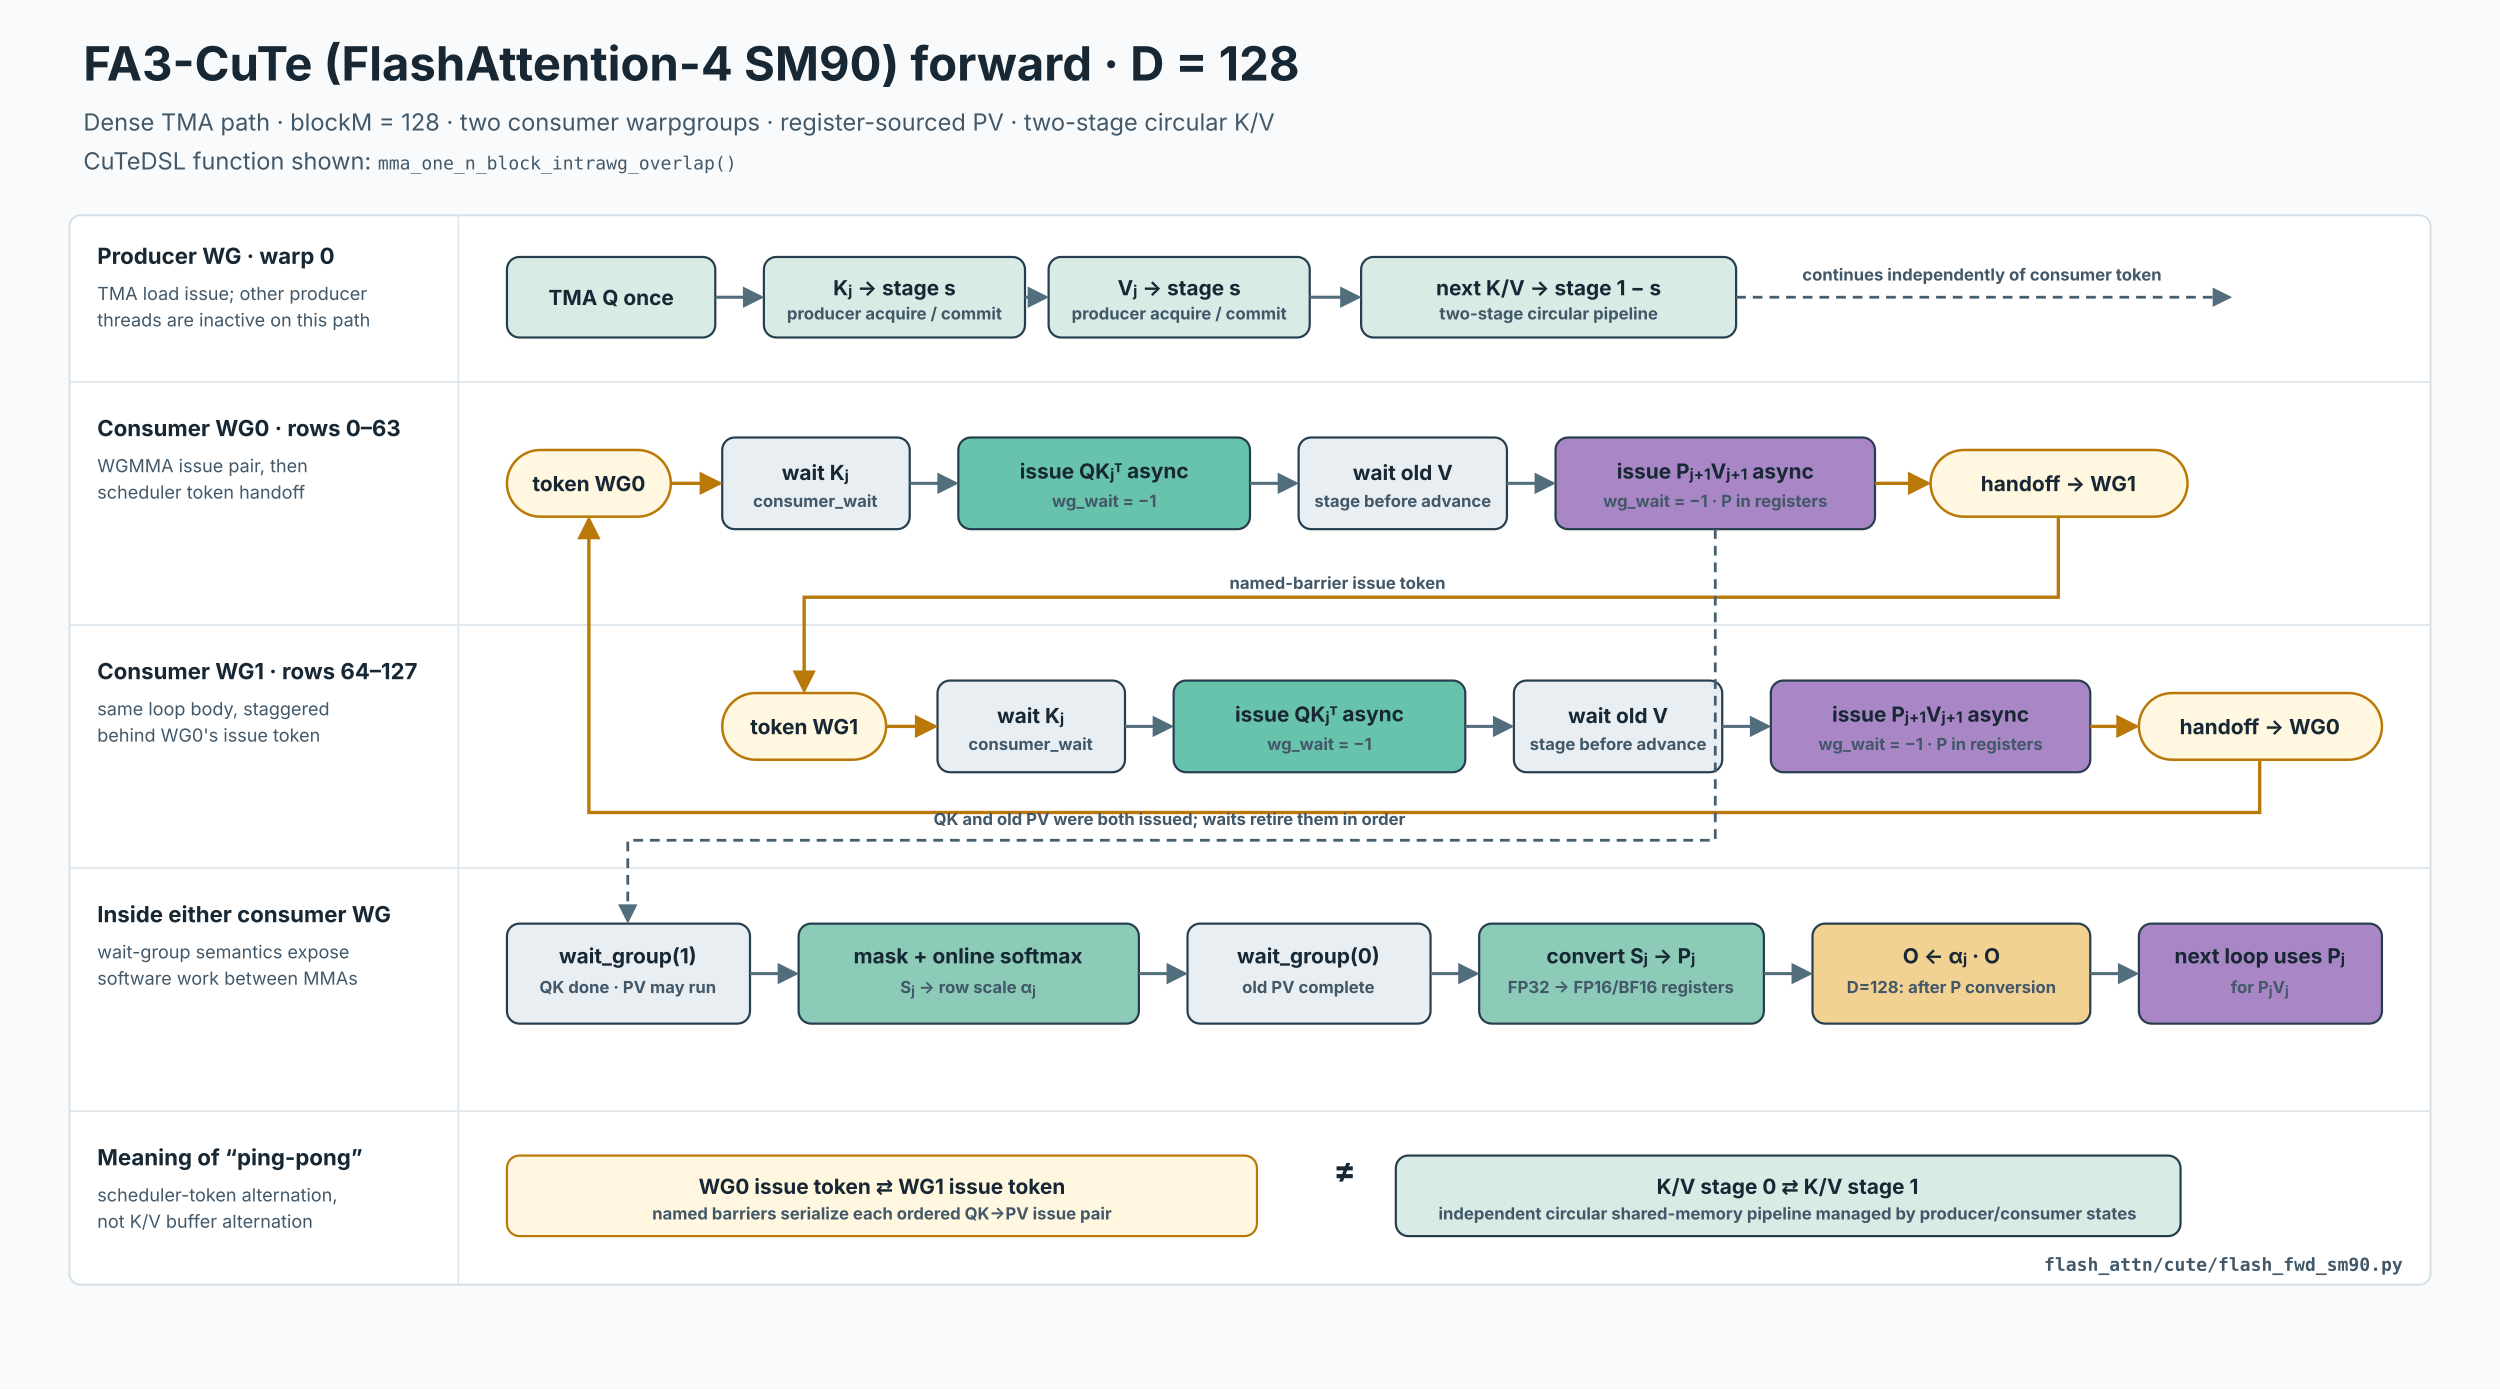
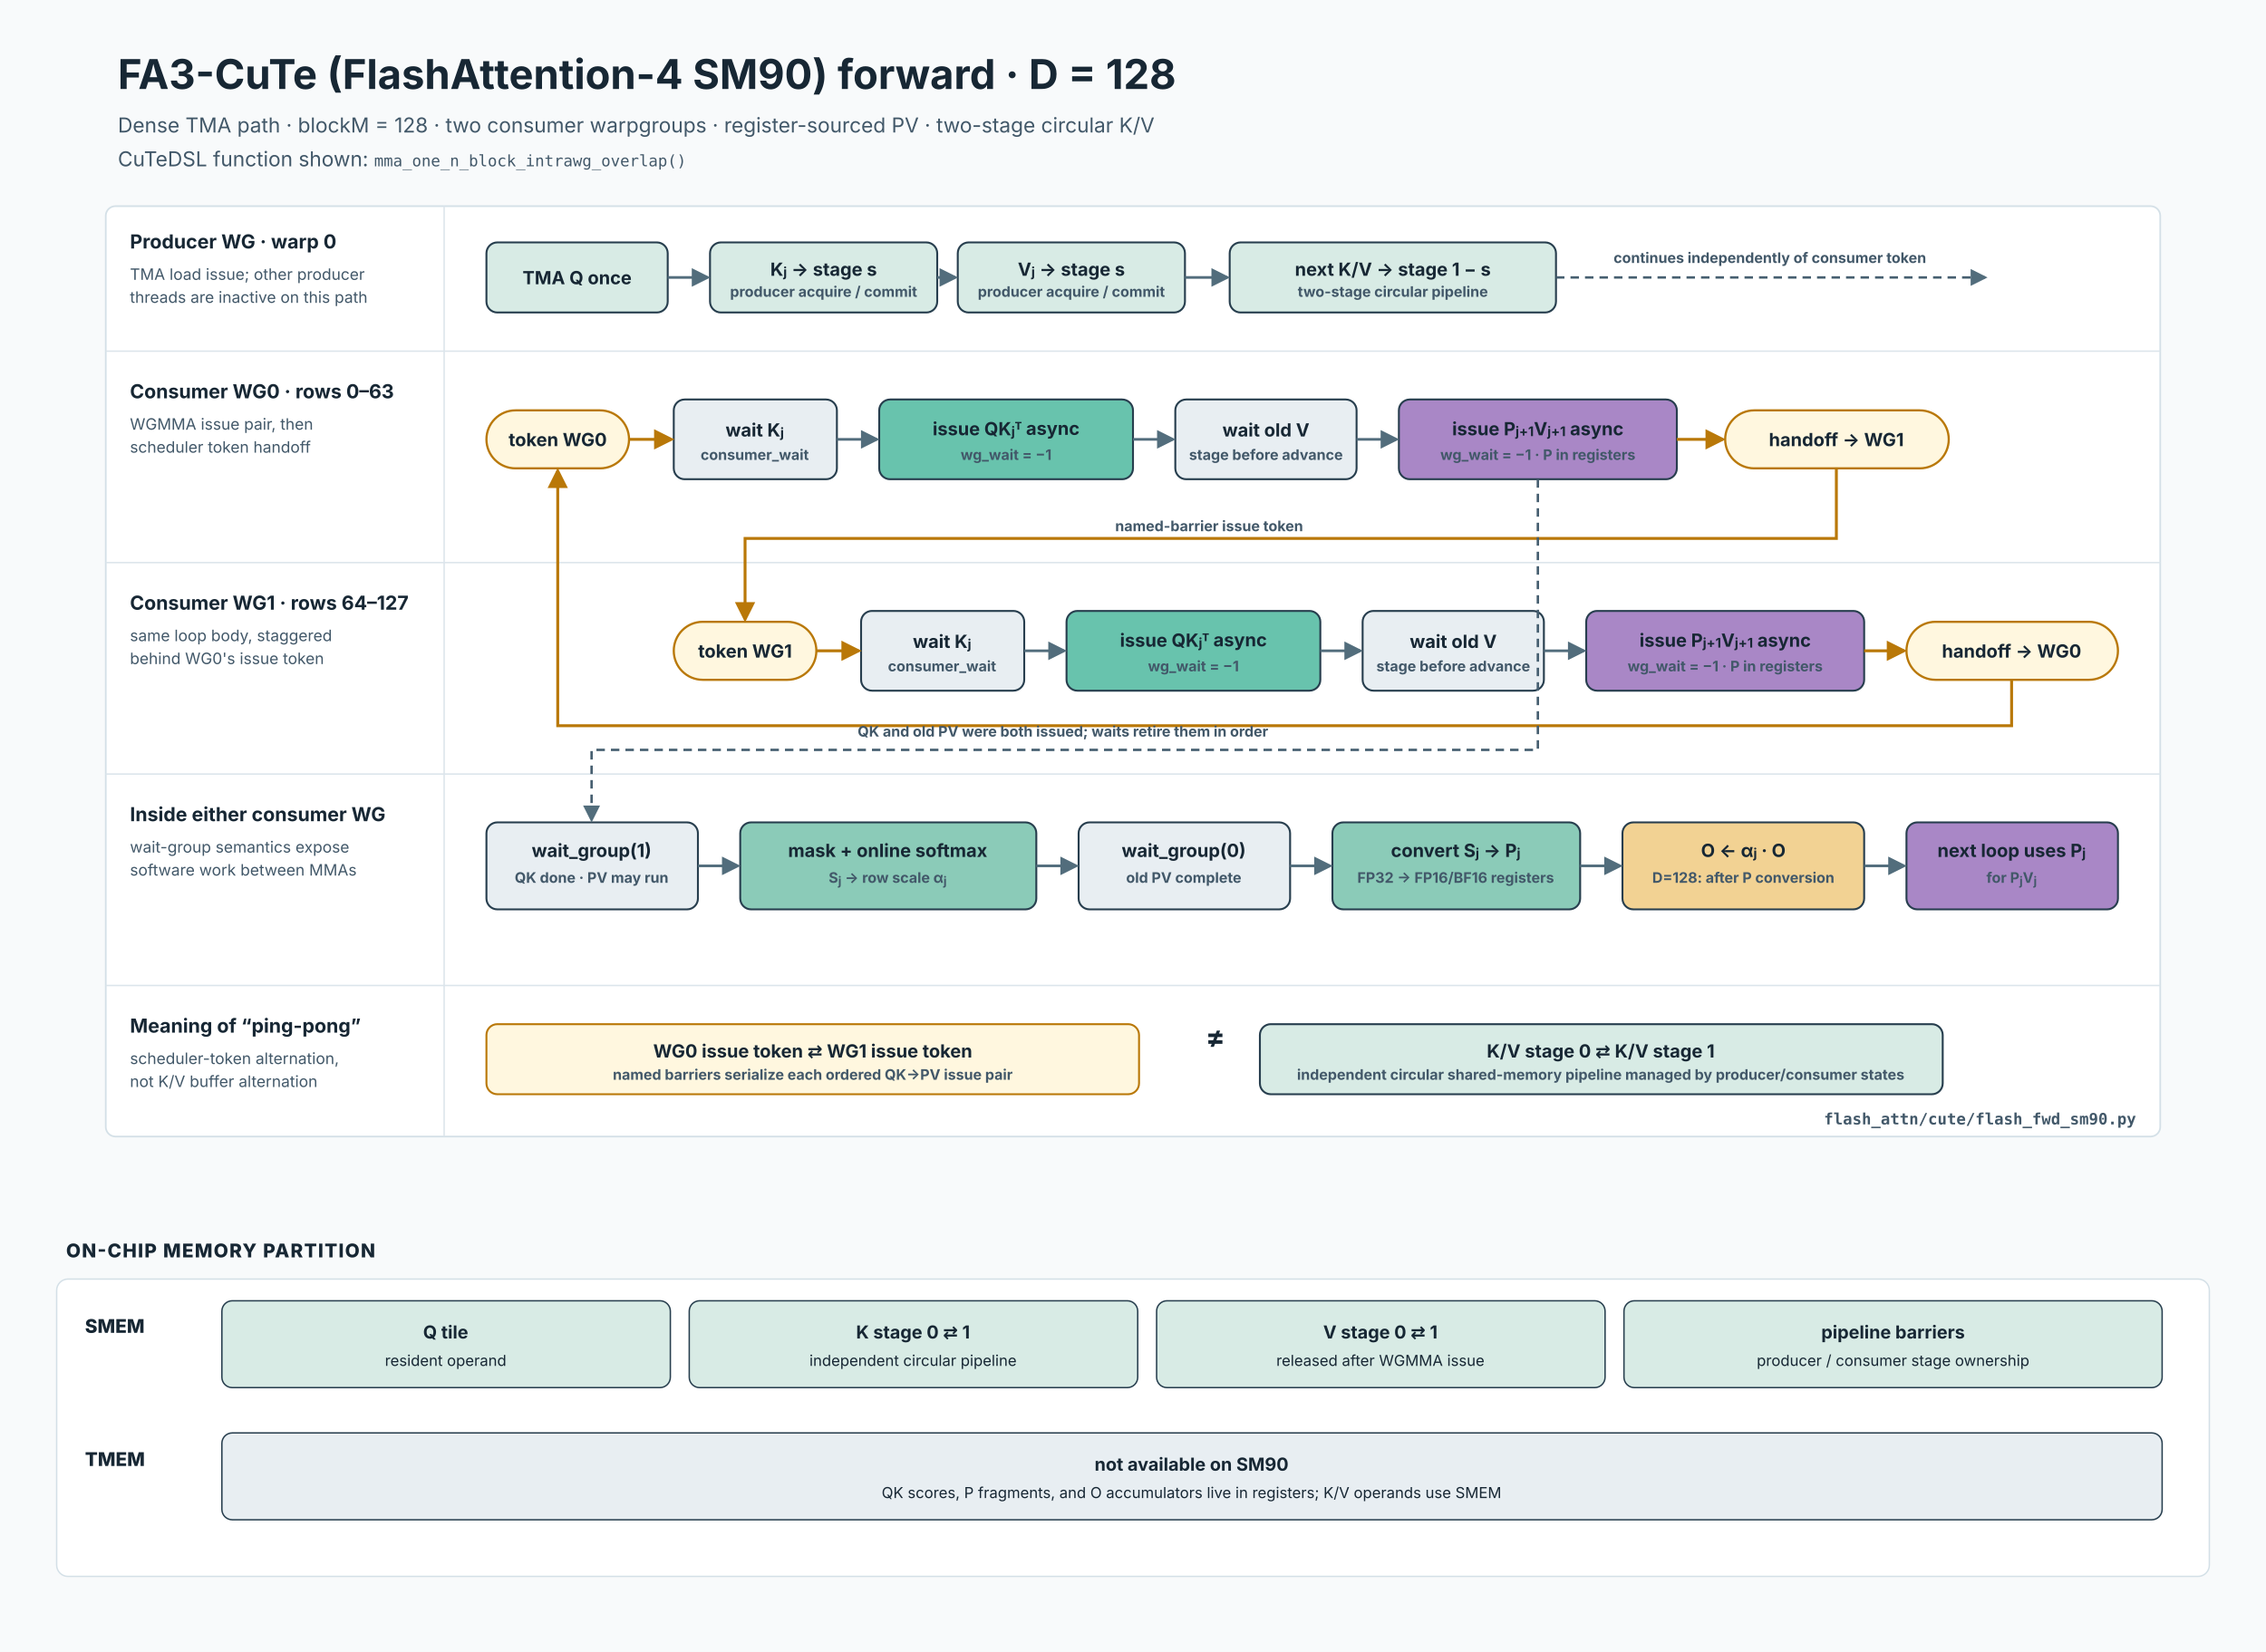
- <svg xmlns="http://www.w3.org/2000/svg" width="1800" height="1000" viewBox="0 0 1800 1000" role="img" aria-labelledby="title desc">
+ <svg xmlns="http://www.w3.org/2000/svg" width="2400" height="1750" viewBox="0 0 2400 1750" role="img" aria-labelledby="title desc">
  <defs>
    <style>
      text { font-family: Inter, ui-sans-serif, system-ui, -apple-system, BlinkMacSystemFont, "Segoe UI", sans-serif; fill: #172734; }
      .title { font-size: 34px; font-weight: 750; }
      .subtitle { font-size: 17px; fill: #425869; }
      .lane-title { font-size: 16px; font-weight: 720; }
      .lane-note { font-size: 13px; fill: #425869; }
      .box-text { font-size: 15px; font-weight: 700; text-anchor: middle; dominant-baseline: middle; }
      .small { font-size: 12px; font-weight: 650; fill: #425869; }
      .code { font-family: ui-monospace, SFMono-Regular, Menlo, Consolas, monospace; font-size: 13px; }
      .grid { stroke: #dce5eb; stroke-width: 1.2; }
      .outline { stroke: #273e4e; stroke-width: 1.6; }
      .load { fill: #d8ebe5; }
      .mma0 { fill: #68c3ad; }
      .mma1 { fill: #a987c6; }
      .soft { fill: #8bcbb8; }
      .wait { fill: #e8eef2; }
      .rescale { fill: #f2d293; }
      .token { fill: #fff7df; stroke: #b97808; stroke-width: 1.8; }
      .arrow { fill: none; stroke: #526d7c; stroke-width: 2.2; marker-end: url(#arrow); }
      .token-arrow { fill: none; stroke: #b97808; stroke-width: 2.4; marker-end: url(#arrow-token); }
      .async { fill: none; stroke: #465f70; stroke-width: 2; stroke-dasharray: 7 5; marker-end: url(#arrow); }
      .bracket { fill: none; stroke: #7b8f9c; stroke-width: 1.6; stroke-dasharray: 5 4; }
    </style>
    <marker id="arrow" viewBox="0 0 10 10" refX="8.5" refY="5" markerWidth="7" markerHeight="7" orient="auto-start-reverse">
      <path d="M0 0 L10 5 L0 10 Z" fill="#526d7c" />
    </marker>
    <marker id="arrow-token" viewBox="0 0 10 10" refX="8.5" refY="5" markerWidth="7" markerHeight="7" orient="auto-start-reverse">
      <path d="M0 0 L10 5 L0 10 Z" fill="#b97808" />
    </marker>
  </defs>
-   <rect width="1800" height="1000" fill="#f8fafb" />
-   <text class="title" x="60" y="58">FA3-CuTe (FlashAttention-4 SM90) forward · D = 128</text>
-   <text class="subtitle" x="60" y="94">Dense TMA path · blockM = 128 · two consumer warpgroups · register-sourced PV · two-stage circular K/V</text>
-   <text class="subtitle" x="60" y="122">CuTeDSL function shown: <tspan class="code">mma_one_n_block_intrawg_overlap()</tspan>
-   </text>
-   <rect x="50" y="155" width="1700" height="770" rx="8" fill="#ffffff" stroke="#d4e0e7" stroke-width="1.4" />
-   <line class="grid" x1="330" y1="155" x2="330" y2="925" />
-   <line class="grid" x1="50" y1="275" x2="1750" y2="275" />
-   <line class="grid" x1="50" y1="450" x2="1750" y2="450" />
-   <line class="grid" x1="50" y1="625" x2="1750" y2="625" />
-   <line class="grid" x1="50" y1="800" x2="1750" y2="800" />
-   <text class="lane-title" x="70" y="190">Producer WG · warp 0</text>
-   <text class="lane-note" x="70" y="216">TMA load issue; other producer</text>
-   <text class="lane-note" x="70" y="235">threads are inactive on this path</text>
-   <text class="lane-title" x="70" y="314">Consumer WG0 · rows 0–63</text>
-   <text class="lane-note" x="70" y="340">WGMMA issue pair, then</text>
-   <text class="lane-note" x="70" y="359">scheduler token handoff</text>
-   <text class="lane-title" x="70" y="489">Consumer WG1 · rows 64–127</text>
-   <text class="lane-note" x="70" y="515">same loop body, staggered</text>
-   <text class="lane-note" x="70" y="534">behind WG0's issue token</text>
-   <text class="lane-title" x="70" y="664">Inside either consumer WG</text>
-   <text class="lane-note" x="70" y="690">wait-group semantics expose</text>
-   <text class="lane-note" x="70" y="709">software work between MMAs</text>
-   <text class="lane-title" x="70" y="839">Meaning of “ping-pong”</text>
-   <text class="lane-note" x="70" y="865">scheduler-token alternation,</text>
-   <text class="lane-note" x="70" y="884">not K/V buffer alternation</text>
-   <rect class="load outline" x="365" y="185" width="150" height="58" rx="9" />
-   <text class="box-text" x="440" y="214">TMA Q once</text>
-   <rect class="load outline" x="550" y="185" width="188" height="58" rx="9" />
-   <text class="box-text" x="644" y="207">K<tspan baseline-shift="sub" font-size="11">j</tspan> → stage s</text>
-   <text class="small" x="644" y="230" text-anchor="middle">producer acquire / commit</text>
-   <rect class="load outline" x="755" y="185" width="188" height="58" rx="9" />
-   <text class="box-text" x="849" y="207">V<tspan baseline-shift="sub" font-size="11">j</tspan> → stage s</text>
-   <text class="small" x="849" y="230" text-anchor="middle">producer acquire / commit</text>
-   <rect class="load outline" x="980" y="185" width="270" height="58" rx="9" />
-   <text class="box-text" x="1115" y="207">next K/V → stage 1 − s</text>
-   <text class="small" x="1115" y="230" text-anchor="middle">two-stage circular pipeline</text>
-   <path class="arrow" d="M515 214 H548" />
-   <path class="arrow" d="M738 214 H753" />
-   <path class="arrow" d="M943 214 H978" />
-   <path class="async" d="M1250 214 H1605" />
-   <text class="small" x="1427" y="202" text-anchor="middle">continues independently of consumer token</text>
-   <rect class="token" x="365" y="324" width="118" height="48" rx="24" />
-   <text class="box-text" x="424" y="348">token WG0</text>
-   <rect class="wait outline" x="520" y="315" width="135" height="66" rx="9" />
-   <text class="box-text" x="587" y="340">wait K<tspan baseline-shift="sub" font-size="11">j</tspan>
-   </text>
-   <text class="small" x="587" y="365" text-anchor="middle">consumer_wait</text>
-   <rect class="mma0 outline" x="690" y="315" width="210" height="66" rx="9" />
-   <text class="box-text" x="795" y="339">issue QK<tspan baseline-shift="sub" font-size="11">j</tspan>ᵀ async</text>
-   <text class="small" x="795" y="365" text-anchor="middle">wg_wait = −1</text>
-   <rect class="wait outline" x="935" y="315" width="150" height="66" rx="9" />
-   <text class="box-text" x="1010" y="340">wait old V</text>
-   <text class="small" x="1010" y="365" text-anchor="middle">stage before advance</text>
-   <rect class="mma1 outline" x="1120" y="315" width="230" height="66" rx="9" />
-   <text class="box-text" x="1235" y="339">issue P<tspan baseline-shift="sub" font-size="11">j+1</tspan>V<tspan baseline-shift="sub" font-size="11">j+1</tspan> async</text>
-   <text class="small" x="1235" y="365" text-anchor="middle">wg_wait = −1 · P in registers</text>
-   <rect class="token" x="1390" y="324" width="185" height="48" rx="24" />
-   <text class="box-text" x="1482" y="348">handoff → WG1</text>
-   <path class="token-arrow" d="M483 348 H518" />
-   <path class="arrow" d="M655 348 H688" />
-   <path class="arrow" d="M900 348 H933" />
-   <path class="arrow" d="M1085 348 H1118" />
-   <path class="token-arrow" d="M1350 348 H1388" />
-   <rect class="token" x="520" y="499" width="118" height="48" rx="24" />
-   <text class="box-text" x="579" y="523">token WG1</text>
-   <rect class="wait outline" x="675" y="490" width="135" height="66" rx="9" />
-   <text class="box-text" x="742" y="515">wait K<tspan baseline-shift="sub" font-size="11">j</tspan>
-   </text>
-   <text class="small" x="742" y="540" text-anchor="middle">consumer_wait</text>
-   <rect class="mma0 outline" x="845" y="490" width="210" height="66" rx="9" />
-   <text class="box-text" x="950" y="514">issue QK<tspan baseline-shift="sub" font-size="11">j</tspan>ᵀ async</text>
-   <text class="small" x="950" y="540" text-anchor="middle">wg_wait = −1</text>
-   <rect class="wait outline" x="1090" y="490" width="150" height="66" rx="9" />
-   <text class="box-text" x="1165" y="515">wait old V</text>
-   <text class="small" x="1165" y="540" text-anchor="middle">stage before advance</text>
-   <rect class="mma1 outline" x="1275" y="490" width="230" height="66" rx="9" />
-   <text class="box-text" x="1390" y="514">issue P<tspan baseline-shift="sub" font-size="11">j+1</tspan>V<tspan baseline-shift="sub" font-size="11">j+1</tspan> async</text>
-   <text class="small" x="1390" y="540" text-anchor="middle">wg_wait = −1 · P in registers</text>
-   <rect class="token" x="1540" y="499" width="175" height="48" rx="24" />
-   <text class="box-text" x="1627" y="523">handoff → WG0</text>
-   <path class="token-arrow" d="M638 523 H673" />
-   <path class="arrow" d="M810 523 H843" />
-   <path class="arrow" d="M1055 523 H1088" />
-   <path class="arrow" d="M1240 523 H1273" />
-   <path class="token-arrow" d="M1505 523 H1538" />
-   <path class="token-arrow" d="M1482 372 V430 H579 V497" />
-   <path class="token-arrow" d="M1627 547 V585 H424 V374" />
-   <text class="small" x="963" y="424" text-anchor="middle">named-barrier issue token</text>
-   <rect class="wait outline" x="365" y="665" width="175" height="72" rx="9" />
-   <text class="box-text" x="452" y="688">wait_group(1)</text>
-   <text class="small" x="452" y="715" text-anchor="middle">QK done · PV may run</text>
-   <rect class="soft outline" x="575" y="665" width="245" height="72" rx="9" />
-   <text class="box-text" x="697" y="688">mask + online softmax</text>
-   <text class="small" x="697" y="715" text-anchor="middle">S<tspan baseline-shift="sub" font-size="10">j</tspan> → row scale α<tspan baseline-shift="sub" font-size="10">j</tspan>
-   </text>
-   <rect class="wait outline" x="855" y="665" width="175" height="72" rx="9" />
-   <text class="box-text" x="942" y="688">wait_group(0)</text>
-   <text class="small" x="942" y="715" text-anchor="middle">old PV complete</text>
-   <rect class="soft outline" x="1065" y="665" width="205" height="72" rx="9" />
-   <text class="box-text" x="1167" y="688">convert S<tspan baseline-shift="sub" font-size="11">j</tspan> → P<tspan baseline-shift="sub" font-size="11">j</tspan>
-   </text>
-   <text class="small" x="1167" y="715" text-anchor="middle">FP32 → FP16/BF16 registers</text>
-   <rect class="rescale outline" x="1305" y="665" width="200" height="72" rx="9" />
-   <text class="box-text" x="1405" y="688">O ← α<tspan baseline-shift="sub" font-size="11">j</tspan> · O</text>
-   <text class="small" x="1405" y="715" text-anchor="middle">D=128: after P conversion</text>
-   <rect class="mma1 outline" x="1540" y="665" width="175" height="72" rx="9" />
-   <text class="box-text" x="1627" y="688">next loop uses P<tspan baseline-shift="sub" font-size="11">j</tspan>
-   </text>
-   <text class="small" x="1627" y="715" text-anchor="middle">for P<tspan baseline-shift="sub" font-size="10">j</tspan>V<tspan baseline-shift="sub" font-size="10">j</tspan>
-   </text>
-   <path class="arrow" d="M540 701 H573" />
-   <path class="arrow" d="M820 701 H853" />
-   <path class="arrow" d="M1030 701 H1063" />
-   <path class="arrow" d="M1270 701 H1303" />
-   <path class="arrow" d="M1505 701 H1538" />
-   <path class="async" d="M1235 381 V605 H452 V663" />
-   <text class="small" x="842" y="594" text-anchor="middle">QK and old PV were both issued; waits retire them in order</text>
-   <rect x="365" y="832" width="540" height="58" rx="9" fill="#fff7df" stroke="#b97808" stroke-width="1.6" />
-   <text class="box-text" x="635" y="854">WG0 issue token ⇄ WG1 issue token</text>
-   <text class="small" x="635" y="878" text-anchor="middle">named barriers serialize each ordered QK→PV issue pair</text>
-   <text x="960" y="851" font-size="24" font-weight="700" fill="#8798a3">≠</text>
-   <rect class="load outline" x="1005" y="832" width="565" height="58" rx="9" />
-   <text class="box-text" x="1287" y="854">K/V stage 0 ⇄ K/V stage 1</text>
-   <text class="small" x="1287" y="878" text-anchor="middle">independent circular shared-memory pipeline managed by producer/consumer states</text>
-   <text class="small code" x="1730" y="915" text-anchor="end">flash_attn/cute/flash_fwd_sm90.py</text>
+   <rect width="2400" height="1750" fill="#f8fafb" />
+   <g transform="translate(48 20) scale(1.28)">
+     <rect width="1800" height="1000" fill="#f8fafb" />
+     <text class="title" x="60" y="58">FA3-CuTe (FlashAttention-4 SM90) forward · D = 128</text>
+     <text class="subtitle" x="60" y="94">Dense TMA path · blockM = 128 · two consumer warpgroups · register-sourced PV · two-stage circular K/V</text>
+     <text class="subtitle" x="60" y="122">CuTeDSL function shown: <tspan class="code">mma_one_n_block_intrawg_overlap()</tspan>
+     </text>
+     <rect x="50" y="155" width="1700" height="770" rx="8" fill="#ffffff" stroke="#d4e0e7" stroke-width="1.4" />
+     <line class="grid" x1="330" y1="155" x2="330" y2="925" />
+     <line class="grid" x1="50" y1="275" x2="1750" y2="275" />
+     <line class="grid" x1="50" y1="450" x2="1750" y2="450" />
+     <line class="grid" x1="50" y1="625" x2="1750" y2="625" />
+     <line class="grid" x1="50" y1="800" x2="1750" y2="800" />
+     <text class="lane-title" x="70" y="190">Producer WG · warp 0</text>
+     <text class="lane-note" x="70" y="216">TMA load issue; other producer</text>
+     <text class="lane-note" x="70" y="235">threads are inactive on this path</text>
+     <text class="lane-title" x="70" y="314">Consumer WG0 · rows 0–63</text>
+     <text class="lane-note" x="70" y="340">WGMMA issue pair, then</text>
+     <text class="lane-note" x="70" y="359">scheduler token handoff</text>
+     <text class="lane-title" x="70" y="489">Consumer WG1 · rows 64–127</text>
+     <text class="lane-note" x="70" y="515">same loop body, staggered</text>
+     <text class="lane-note" x="70" y="534">behind WG0's issue token</text>
+     <text class="lane-title" x="70" y="664">Inside either consumer WG</text>
+     <text class="lane-note" x="70" y="690">wait-group semantics expose</text>
+     <text class="lane-note" x="70" y="709">software work between MMAs</text>
+     <text class="lane-title" x="70" y="839">Meaning of “ping-pong”</text>
+     <text class="lane-note" x="70" y="865">scheduler-token alternation,</text>
+     <text class="lane-note" x="70" y="884">not K/V buffer alternation</text>
+     <rect class="load outline" x="365" y="185" width="150" height="58" rx="9" />
+     <text class="box-text" x="440" y="214">TMA Q once</text>
+     <rect class="load outline" x="550" y="185" width="188" height="58" rx="9" />
+     <text class="box-text" x="644" y="207">K<tspan baseline-shift="sub" font-size="11">j</tspan> → stage s</text>
+     <text class="small" x="644" y="230" text-anchor="middle">producer acquire / commit</text>
+     <rect class="load outline" x="755" y="185" width="188" height="58" rx="9" />
+     <text class="box-text" x="849" y="207">V<tspan baseline-shift="sub" font-size="11">j</tspan> → stage s</text>
+     <text class="small" x="849" y="230" text-anchor="middle">producer acquire / commit</text>
+     <rect class="load outline" x="980" y="185" width="270" height="58" rx="9" />
+     <text class="box-text" x="1115" y="207">next K/V → stage 1 − s</text>
+     <text class="small" x="1115" y="230" text-anchor="middle">two-stage circular pipeline</text>
+     <path class="arrow" d="M515 214 H548" />
+     <path class="arrow" d="M738 214 H753" />
+     <path class="arrow" d="M943 214 H978" />
+     <path class="async" d="M1250 214 H1605" />
+     <text class="small" x="1427" y="202" text-anchor="middle">continues independently of consumer token</text>
+     <rect class="token" x="365" y="324" width="118" height="48" rx="24" />
+     <text class="box-text" x="424" y="348">token WG0</text>
+     <rect class="wait outline" x="520" y="315" width="135" height="66" rx="9" />
+     <text class="box-text" x="587" y="340">wait K<tspan baseline-shift="sub" font-size="11">j</tspan>
+     </text>
+     <text class="small" x="587" y="365" text-anchor="middle">consumer_wait</text>
+     <rect class="mma0 outline" x="690" y="315" width="210" height="66" rx="9" />
+     <text class="box-text" x="795" y="339">issue QK<tspan baseline-shift="sub" font-size="11">j</tspan>ᵀ async</text>
+     <text class="small" x="795" y="365" text-anchor="middle">wg_wait = −1</text>
+     <rect class="wait outline" x="935" y="315" width="150" height="66" rx="9" />
+     <text class="box-text" x="1010" y="340">wait old V</text>
+     <text class="small" x="1010" y="365" text-anchor="middle">stage before advance</text>
+     <rect class="mma1 outline" x="1120" y="315" width="230" height="66" rx="9" />
+     <text class="box-text" x="1235" y="339">issue P<tspan baseline-shift="sub" font-size="11">j+1</tspan>V<tspan baseline-shift="sub" font-size="11">j+1</tspan> async</text>
+     <text class="small" x="1235" y="365" text-anchor="middle">wg_wait = −1 · P in registers</text>
+     <rect class="token" x="1390" y="324" width="185" height="48" rx="24" />
+     <text class="box-text" x="1482" y="348">handoff → WG1</text>
+     <path class="token-arrow" d="M483 348 H518" />
+     <path class="arrow" d="M655 348 H688" />
+     <path class="arrow" d="M900 348 H933" />
+     <path class="arrow" d="M1085 348 H1118" />
+     <path class="token-arrow" d="M1350 348 H1388" />
+     <rect class="token" x="520" y="499" width="118" height="48" rx="24" />
+     <text class="box-text" x="579" y="523">token WG1</text>
+     <rect class="wait outline" x="675" y="490" width="135" height="66" rx="9" />
+     <text class="box-text" x="742" y="515">wait K<tspan baseline-shift="sub" font-size="11">j</tspan>
+     </text>
+     <text class="small" x="742" y="540" text-anchor="middle">consumer_wait</text>
+     <rect class="mma0 outline" x="845" y="490" width="210" height="66" rx="9" />
+     <text class="box-text" x="950" y="514">issue QK<tspan baseline-shift="sub" font-size="11">j</tspan>ᵀ async</text>
+     <text class="small" x="950" y="540" text-anchor="middle">wg_wait = −1</text>
+     <rect class="wait outline" x="1090" y="490" width="150" height="66" rx="9" />
+     <text class="box-text" x="1165" y="515">wait old V</text>
+     <text class="small" x="1165" y="540" text-anchor="middle">stage before advance</text>
+     <rect class="mma1 outline" x="1275" y="490" width="230" height="66" rx="9" />
+     <text class="box-text" x="1390" y="514">issue P<tspan baseline-shift="sub" font-size="11">j+1</tspan>V<tspan baseline-shift="sub" font-size="11">j+1</tspan> async</text>
+     <text class="small" x="1390" y="540" text-anchor="middle">wg_wait = −1 · P in registers</text>
+     <rect class="token" x="1540" y="499" width="175" height="48" rx="24" />
+     <text class="box-text" x="1627" y="523">handoff → WG0</text>
+     <path class="token-arrow" d="M638 523 H673" />
+     <path class="arrow" d="M810 523 H843" />
+     <path class="arrow" d="M1055 523 H1088" />
+     <path class="arrow" d="M1240 523 H1273" />
+     <path class="token-arrow" d="M1505 523 H1538" />
+     <path class="token-arrow" d="M1482 372 V430 H579 V497" />
+     <path class="token-arrow" d="M1627 547 V585 H424 V374" />
+     <text class="small" x="963" y="424" text-anchor="middle">named-barrier issue token</text>
+     <rect class="wait outline" x="365" y="665" width="175" height="72" rx="9" />
+     <text class="box-text" x="452" y="688">wait_group(1)</text>
+     <text class="small" x="452" y="715" text-anchor="middle">QK done · PV may run</text>
+     <rect class="soft outline" x="575" y="665" width="245" height="72" rx="9" />
+     <text class="box-text" x="697" y="688">mask + online softmax</text>
+     <text class="small" x="697" y="715" text-anchor="middle">S<tspan baseline-shift="sub" font-size="10">j</tspan> → row scale α<tspan baseline-shift="sub" font-size="10">j</tspan>
+     </text>
+     <rect class="wait outline" x="855" y="665" width="175" height="72" rx="9" />
+     <text class="box-text" x="942" y="688">wait_group(0)</text>
+     <text class="small" x="942" y="715" text-anchor="middle">old PV complete</text>
+     <rect class="soft outline" x="1065" y="665" width="205" height="72" rx="9" />
+     <text class="box-text" x="1167" y="688">convert S<tspan baseline-shift="sub" font-size="11">j</tspan> → P<tspan baseline-shift="sub" font-size="11">j</tspan>
+     </text>
+     <text class="small" x="1167" y="715" text-anchor="middle">FP32 → FP16/BF16 registers</text>
+     <rect class="rescale outline" x="1305" y="665" width="200" height="72" rx="9" />
+     <text class="box-text" x="1405" y="688">O ← α<tspan baseline-shift="sub" font-size="11">j</tspan> · O</text>
+     <text class="small" x="1405" y="715" text-anchor="middle">D=128: after P conversion</text>
+     <rect class="mma1 outline" x="1540" y="665" width="175" height="72" rx="9" />
+     <text class="box-text" x="1627" y="688">next loop uses P<tspan baseline-shift="sub" font-size="11">j</tspan>
+     </text>
+     <text class="small" x="1627" y="715" text-anchor="middle">for P<tspan baseline-shift="sub" font-size="10">j</tspan>V<tspan baseline-shift="sub" font-size="10">j</tspan>
+     </text>
+     <path class="arrow" d="M540 701 H573" />
+     <path class="arrow" d="M820 701 H853" />
+     <path class="arrow" d="M1030 701 H1063" />
+     <path class="arrow" d="M1270 701 H1303" />
+     <path class="arrow" d="M1505 701 H1538" />
+     <path class="async" d="M1235 381 V605 H452 V663" />
+     <text class="small" x="842" y="594" text-anchor="middle">QK and old PV were both issued; waits retire them in order</text>
+     <rect x="365" y="832" width="540" height="58" rx="9" fill="#fff7df" stroke="#b97808" stroke-width="1.6" />
+     <text class="box-text" x="635" y="854">WG0 issue token ⇄ WG1 issue token</text>
+     <text class="small" x="635" y="878" text-anchor="middle">named barriers serialize each ordered QK→PV issue pair</text>
+     <text x="960" y="851" font-size="24" font-weight="700" fill="#8798a3">≠</text>
+     <rect class="load outline" x="1005" y="832" width="565" height="58" rx="9" />
+     <text class="box-text" x="1287" y="854">K/V stage 0 ⇄ K/V stage 1</text>
+     <text class="small" x="1287" y="878" text-anchor="middle">independent circular shared-memory pipeline managed by producer/consumer states</text>
+     <text class="small code" x="1730" y="915" text-anchor="end">flash_attn/cute/flash_fwd_sm90.py</text>
+   </g>
+   <text x="70" y="1332" font-size="20" font-weight="780" fill="#526a79" letter-spacing="1.2">ON-CHIP MEMORY PARTITION</text>
+   <rect x="60" y="1355" width="2280" height="315" rx="12" fill="#fff" stroke="#d4e0e7" stroke-width="1.5" />
+   <text x="90" y="1412" font-size="20" font-weight="760">SMEM</text>
+   <rect x="235" y="1378" width="475" height="92" rx="11" fill="#d8ebe5" stroke="#273e4e" stroke-width="1.5" />
+   <text x="472" y="1418" text-anchor="middle" font-size="19" font-weight="730">Q tile</text>
+   <text x="472" y="1447" text-anchor="middle" font-size="16" fill="#526a79">resident operand</text>
+   <rect x="730" y="1378" width="475" height="92" rx="11" fill="#d8ebe5" stroke="#273e4e" stroke-width="1.5" />
+   <text x="967" y="1418" text-anchor="middle" font-size="19" font-weight="730">K stage 0 ⇄ 1</text>
+   <text x="967" y="1447" text-anchor="middle" font-size="16" fill="#526a79">independent circular pipeline</text>
+   <rect x="1225" y="1378" width="475" height="92" rx="11" fill="#d8ebe5" stroke="#273e4e" stroke-width="1.5" />
+   <text x="1462" y="1418" text-anchor="middle" font-size="19" font-weight="730">V stage 0 ⇄ 1</text>
+   <text x="1462" y="1447" text-anchor="middle" font-size="16" fill="#526a79">released after WGMMA issue</text>
+   <rect x="1720" y="1378" width="570" height="92" rx="11" fill="#d8ebe5" stroke="#273e4e" stroke-width="1.5" />
+   <text x="2005" y="1418" text-anchor="middle" font-size="19" font-weight="730">pipeline barriers</text>
+   <text x="2005" y="1447" text-anchor="middle" font-size="16" fill="#526a79">producer / consumer stage ownership</text>
+   <text x="90" y="1553" font-size="20" font-weight="760">TMEM</text>
+   <rect x="235" y="1518" width="2055" height="92" rx="11" fill="#e8eef2" stroke="#273e4e" stroke-width="1.5" />
+   <text x="1262" y="1558" text-anchor="middle" font-size="19" font-weight="730">not available on SM90</text>
+   <text x="1262" y="1587" text-anchor="middle" font-size="16" fill="#526a79">QK scores, P fragments, and O accumulators live in registers; K/V operands use SMEM</text>
</svg>
